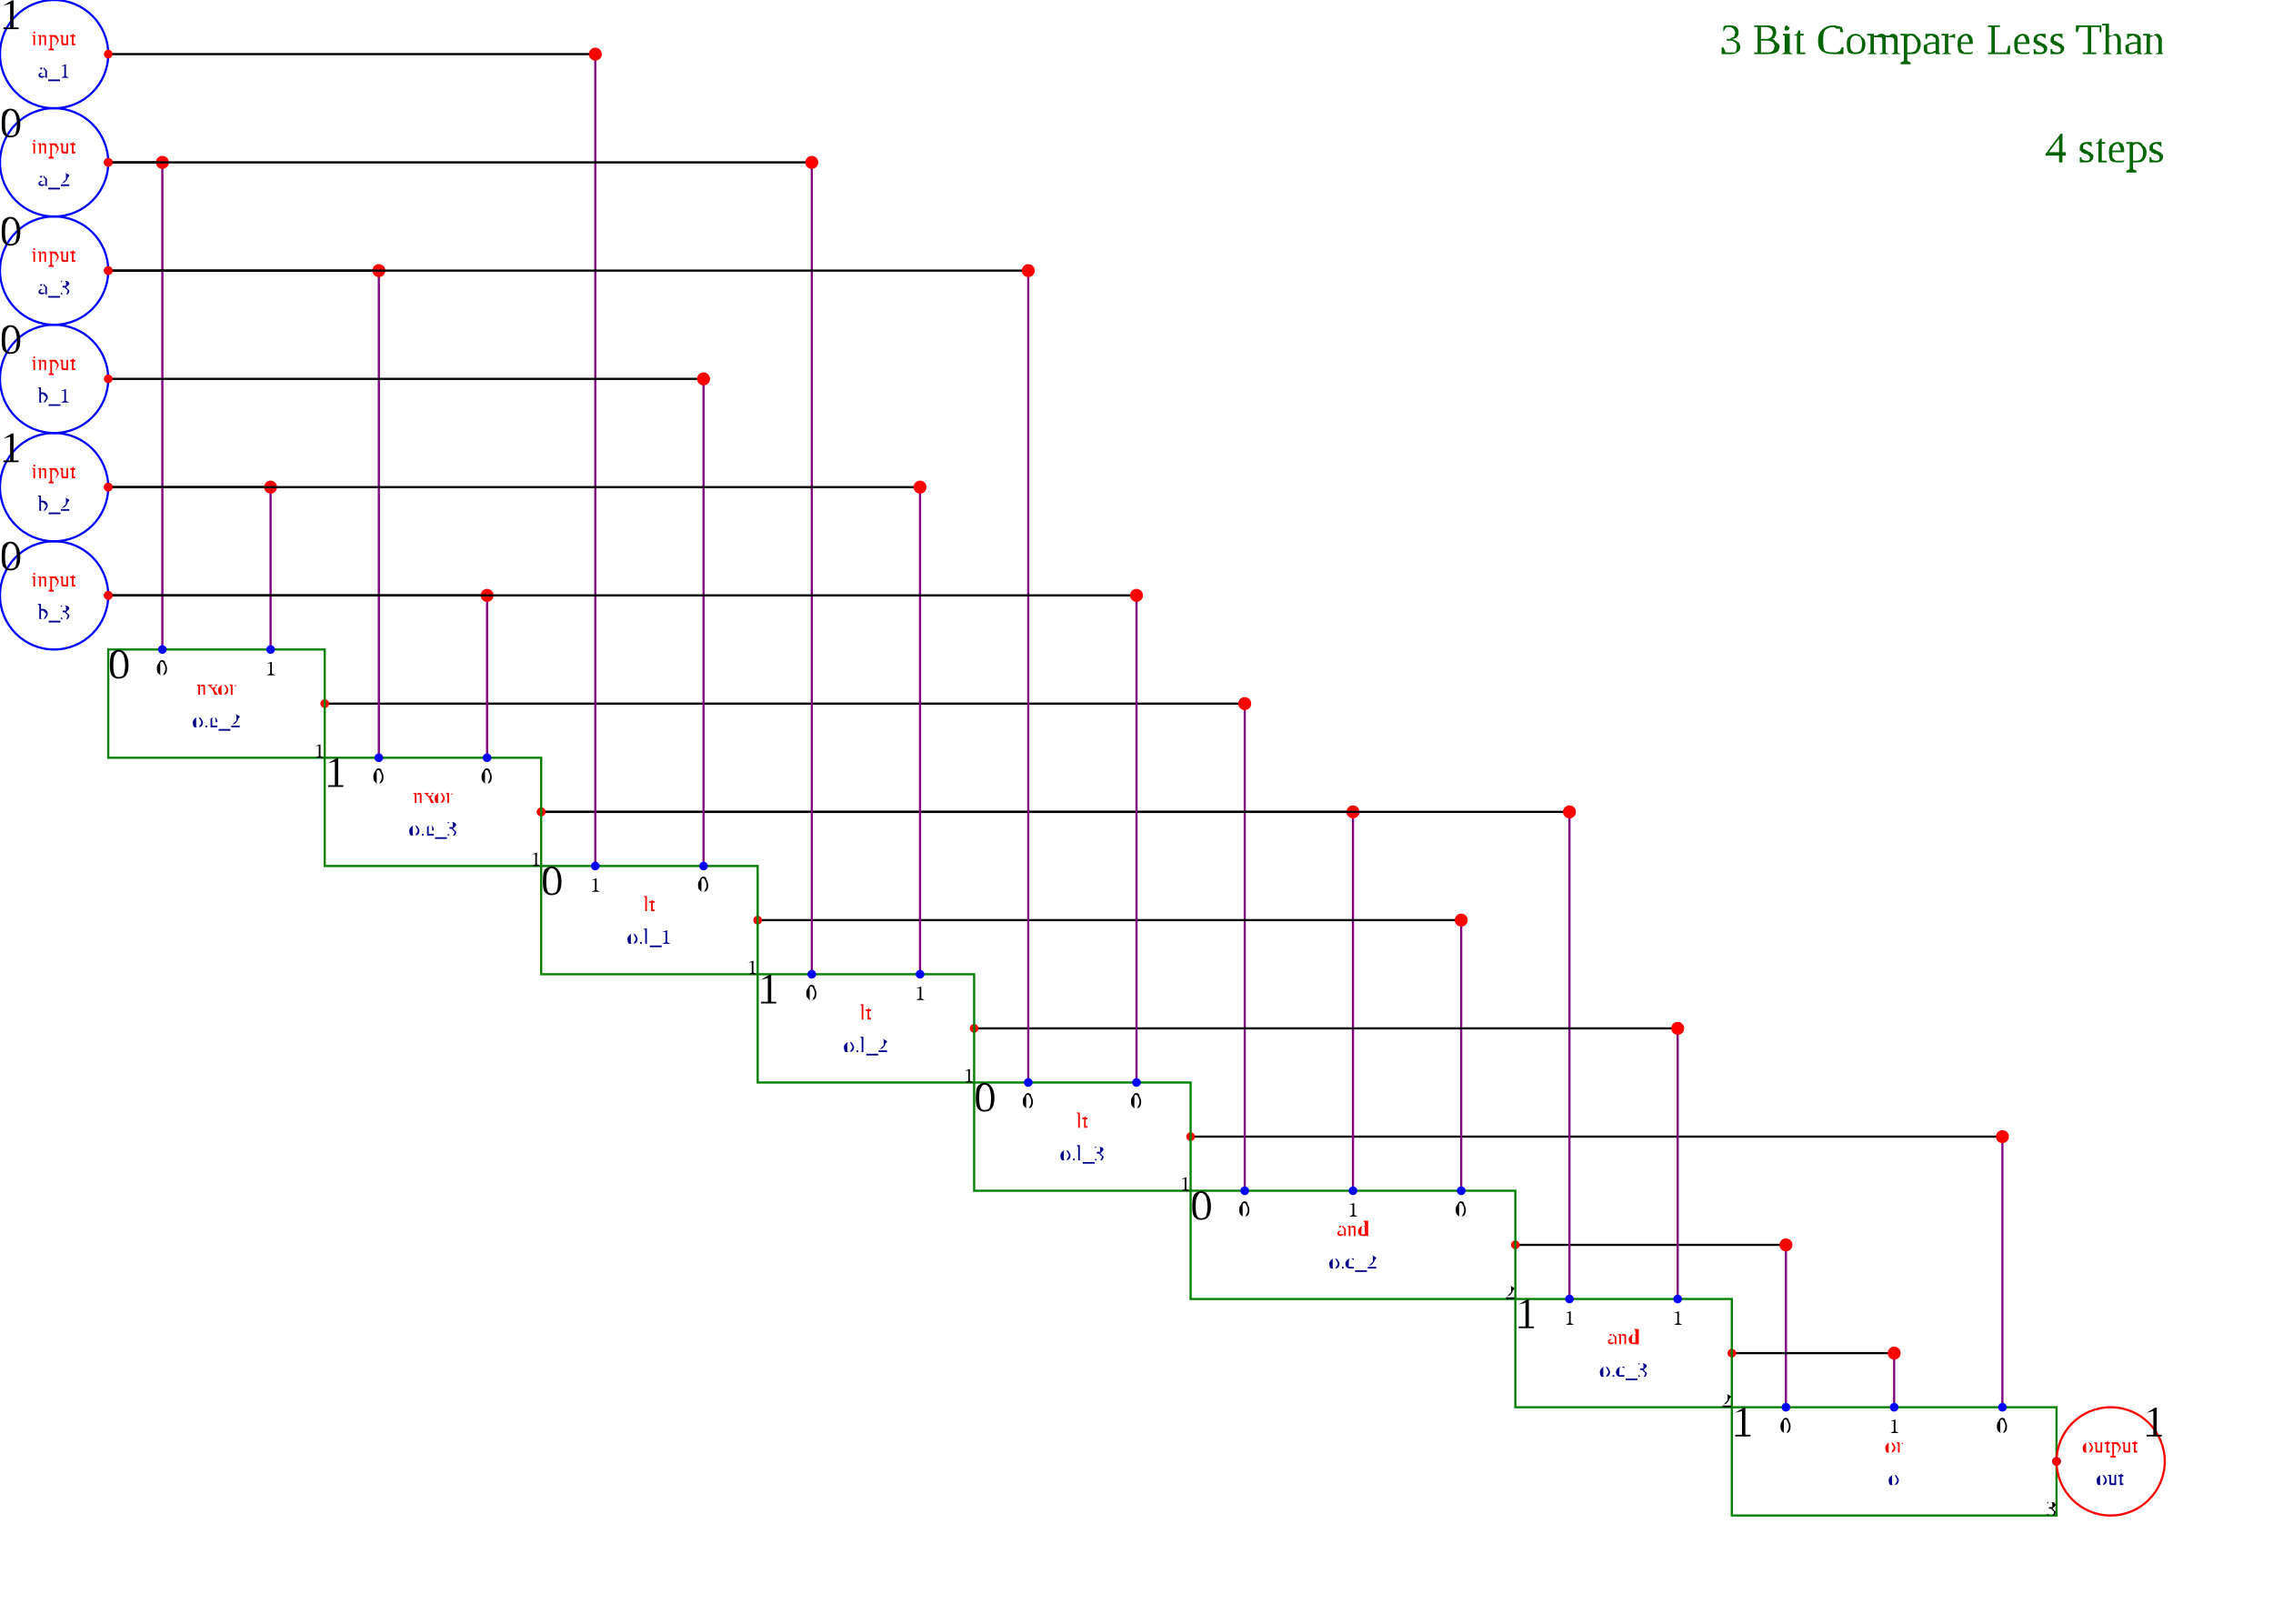
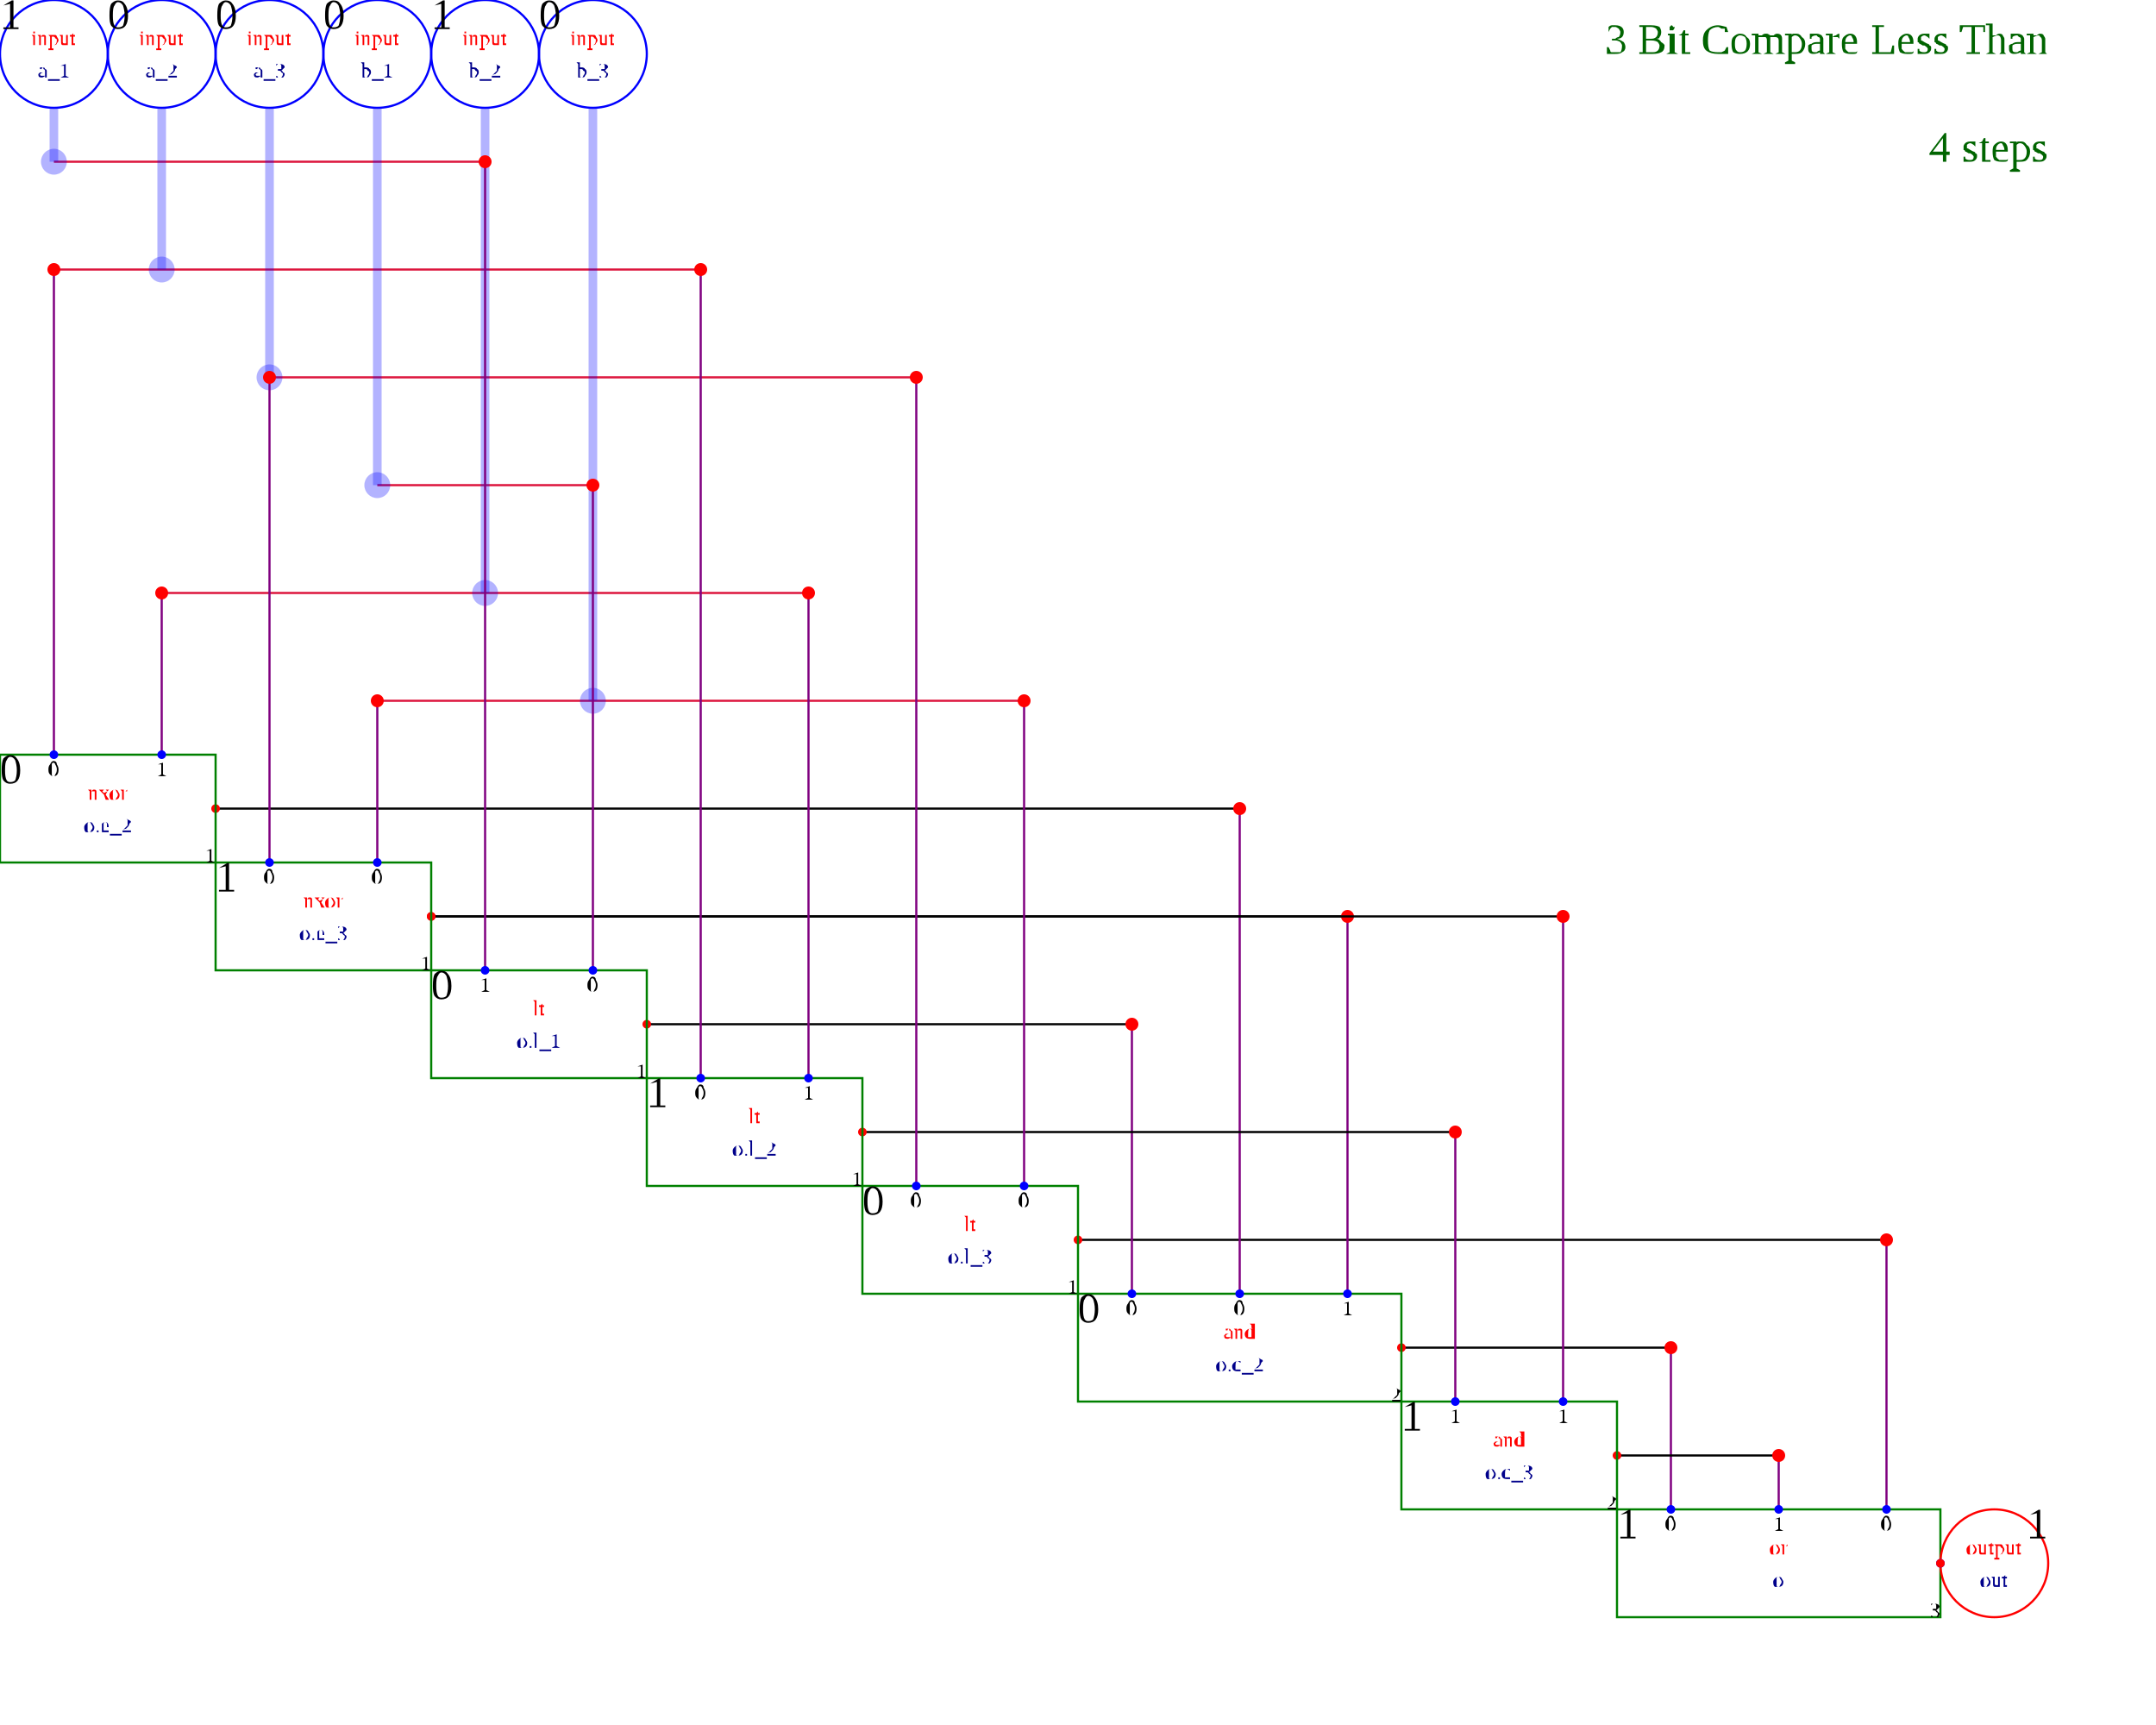
- <svg xmlns="http://www.w3.org/2000/svg" height="100%" viewBox="0 0 21 15" width="100%">
-   <text fill="darkGreen" font-size="0.4" stroke-width="0.04" text-anchor="end" x="20" y="0.5">3 Bit Compare Less Than
+ <svg xmlns="http://www.w3.org/2000/svg" height="100%" viewBox="0 0 20 16" width="100%">
+   <text fill="darkGreen" font-size="0.4" stroke-width="0.04" text-anchor="end" x="19" y="0.5" z="-1">3 Bit Compare Less Than
</text>
-   <text fill="darkGreen" font-size="0.4" stroke-width="0.04" text-anchor="end" x="20" y="1.5">4 steps</text>
+   <text fill="darkGreen" font-size="0.4" stroke-width="0.04" text-anchor="end" x="19" y="1.5" z="-1">4 steps</text>
+   <line font-size="0.2" stroke="#DC143C" stroke-width="0.02" x1="0.5" x2="4.5" y1="1.5" y2="1.5" />
+   <line font-size="0.2" opacity="0.3" stroke="blue" stroke-width="0.08" x1="0.5" x2="0.5" y1="1" y2="1.5" />
+   <circle cx="0.5" cy="1.5" fill="blue" font-size="0.2" opacity="0.3" r="0.12" stroke-width="0.02" />
+   <line font-size="0.2" stroke="#DC143C" stroke-width="0.02" x1="0.5" x2="6.5" y1="2.5" y2="2.5" />
+   <line font-size="0.2" opacity="0.3" stroke="blue" stroke-width="0.08" x1="1.5" x2="1.5" y1="1" y2="2.5" />
+   <circle cx="1.5" cy="2.5" fill="blue" font-size="0.2" opacity="0.3" r="0.12" stroke-width="0.02" />
+   <line font-size="0.2" stroke="#DC143C" stroke-width="0.02" x1="2.5" x2="8.5" y1="3.5" y2="3.5" />
+   <line font-size="0.2" opacity="0.3" stroke="blue" stroke-width="0.08" x1="2.5" x2="2.5" y1="1" y2="3.5" />
+   <circle cx="2.5" cy="3.5" fill="blue" font-size="0.2" opacity="0.3" r="0.12" stroke-width="0.02" />
+   <line font-size="0.2" stroke="#DC143C" stroke-width="0.02" x1="3.5" x2="5.5" y1="4.5" y2="4.5" />
+   <line font-size="0.2" opacity="0.3" stroke="blue" stroke-width="0.08" x1="3.5" x2="3.5" y1="1" y2="4.5" />
+   <circle cx="3.5" cy="4.5" fill="blue" font-size="0.2" opacity="0.3" r="0.12" stroke-width="0.02" />
+   <line font-size="0.2" stroke="#DC143C" stroke-width="0.02" x1="1.5" x2="7.5" y1="5.5" y2="5.5" />
+   <line font-size="0.2" opacity="0.3" stroke="blue" stroke-width="0.08" x1="4.5" x2="4.5" y1="1" y2="5.5" />
+   <circle cx="4.5" cy="5.5" fill="blue" font-size="0.2" opacity="0.3" r="0.12" stroke-width="0.02" />
+   <line font-size="0.2" stroke="#DC143C" stroke-width="0.02" x1="3.5" x2="9.5" y1="6.5" y2="6.5" />
+   <line font-size="0.2" opacity="0.3" stroke="blue" stroke-width="0.08" x1="5.5" x2="5.5" y1="1" y2="6.5" />
+   <circle cx="5.5" cy="6.5" fill="blue" font-size="0.2" opacity="0.3" r="0.12" stroke-width="0.02" />
  <circle cx="0.5" cy="0.5" fill="transparent" font-size="0.2" r="0.5" stroke="blue" stroke-width="0.02" />
  <text dominant-baseline="hanging" fill="black" font-size="0.4" stroke-width="0.04" text-anchor="start" x="0" y="0">1</text>
  <text dominant-baseline="auto" fill="red" font-size="0.2" stroke-width="0.02" text-anchor="middle" x="0.5" y="0.417">input</text>
  <text dominant-baseline="hanging" fill="darkblue" font-size="0.2" stroke-width="0.02" text-anchor="middle" x="0.5" y="0.583">a_1</text>
-   <circle cx="0.5" cy="1.5" fill="transparent" font-size="0.2" r="0.5" stroke="blue" stroke-width="0.02" />
-   <text dominant-baseline="hanging" fill="black" font-size="0.4" stroke-width="0.04" text-anchor="start" x="0" y="1">0</text>
-   <text dominant-baseline="auto" fill="red" font-size="0.2" stroke-width="0.02" text-anchor="middle" x="0.5" y="1.417">input</text>
-   <text dominant-baseline="hanging" fill="darkblue" font-size="0.2" stroke-width="0.02" text-anchor="middle" x="0.5" y="1.583">a_2</text>
-   <circle cx="0.5" cy="2.5" fill="transparent" font-size="0.2" r="0.5" stroke="blue" stroke-width="0.02" />
-   <text dominant-baseline="hanging" fill="black" font-size="0.4" stroke-width="0.04" text-anchor="start" x="0" y="2">0</text>
-   <text dominant-baseline="auto" fill="red" font-size="0.2" stroke-width="0.02" text-anchor="middle" x="0.5" y="2.417">input</text>
-   <text dominant-baseline="hanging" fill="darkblue" font-size="0.2" stroke-width="0.02" text-anchor="middle" x="0.5" y="2.583">a_3</text>
-   <circle cx="0.5" cy="3.5" fill="transparent" font-size="0.2" r="0.5" stroke="blue" stroke-width="0.02" />
-   <text dominant-baseline="hanging" fill="black" font-size="0.4" stroke-width="0.04" text-anchor="start" x="0" y="3">0</text>
-   <text dominant-baseline="auto" fill="red" font-size="0.2" stroke-width="0.02" text-anchor="middle" x="0.5" y="3.417">input</text>
-   <text dominant-baseline="hanging" fill="darkblue" font-size="0.2" stroke-width="0.02" text-anchor="middle" x="0.5" y="3.583">b_1</text>
-   <circle cx="0.5" cy="4.5" fill="transparent" font-size="0.2" r="0.5" stroke="blue" stroke-width="0.02" />
-   <text dominant-baseline="hanging" fill="black" font-size="0.4" stroke-width="0.04" text-anchor="start" x="0" y="4">1</text>
-   <text dominant-baseline="auto" fill="red" font-size="0.2" stroke-width="0.02" text-anchor="middle" x="0.5" y="4.417">input</text>
-   <text dominant-baseline="hanging" fill="darkblue" font-size="0.2" stroke-width="0.02" text-anchor="middle" x="0.5" y="4.583">b_2</text>
-   <circle cx="0.5" cy="5.5" fill="transparent" font-size="0.2" r="0.5" stroke="blue" stroke-width="0.02" />
-   <text dominant-baseline="hanging" fill="black" font-size="0.4" stroke-width="0.04" text-anchor="start" x="0" y="5">0</text>
-   <text dominant-baseline="auto" fill="red" font-size="0.2" stroke-width="0.02" text-anchor="middle" x="0.5" y="5.417">input</text>
-   <text dominant-baseline="hanging" fill="darkblue" font-size="0.2" stroke-width="0.02" text-anchor="middle" x="0.5" y="5.583">b_3</text>
-   <rect fill="transparent" font-size="0.2" height="1" stroke="green" stroke-width="0.02" width="3" x="16" y="13" />
-   <text dominant-baseline="hanging" fill="black" font-size="0.4" stroke-width="0.04" text-anchor="start" x="16" y="13">1</text>
-   <text fill="black" font-size="0.2" stroke-width="0.02" text-anchor="end" x="19" y="14">3</text>
-   <text dominant-baseline="auto" fill="red" font-size="0.2" stroke-width="0.02" text-anchor="middle" x="17.5" y="13.417">or</text>
-   <text dominant-baseline="hanging" fill="darkblue" font-size="0.2" stroke-width="0.02" text-anchor="middle" x="17.5" y="13.583">o</text>
-   <line font-size="0.2" stroke="black" stroke-width="0.02" x1="14" x2="16.5" y1="11.5" y2="11.5" />
-   <line font-size="0.2" stroke="purple" stroke-width="0.02" x1="16.5" x2="16.5" y1="11.5" y2="13" />
-   <circle cx="16.5" cy="11.5" fill="red" font-size="0.2" r="0.06" stroke-width="0.02" />
-   <circle cx="16.5" cy="13" fill="blue" font-size="0.2" r="0.04" stroke-width="0.02" />
-   <circle cx="14" cy="11.5" fill="red" font-size="0.2" r="0.04" stroke-width="0.02" />
-   <text dominant-baseline="hanging" fill="black" font-size="0.2" stroke-width="0.02" text-anchor="middle" x="16.5" y="13.1">0</text>
-   <line font-size="0.2" stroke="black" stroke-width="0.02" x1="16" x2="17.5" y1="12.5" y2="12.5" />
-   <line font-size="0.2" stroke="purple" stroke-width="0.02" x1="17.5" x2="17.5" y1="12.5" y2="13" />
-   <circle cx="17.5" cy="12.5" fill="red" font-size="0.2" r="0.06" stroke-width="0.02" />
-   <circle cx="17.5" cy="13" fill="blue" font-size="0.2" r="0.04" stroke-width="0.02" />
-   <circle cx="16" cy="12.5" fill="red" font-size="0.2" r="0.04" stroke-width="0.02" />
-   <text dominant-baseline="hanging" fill="black" font-size="0.2" stroke-width="0.02" text-anchor="middle" x="17.5" y="13.1">1</text>
-   <line font-size="0.2" stroke="black" stroke-width="0.02" x1="11" x2="18.5" y1="10.5" y2="10.5" />
-   <line font-size="0.2" stroke="purple" stroke-width="0.02" x1="18.5" x2="18.5" y1="10.5" y2="13" />
-   <circle cx="18.5" cy="10.5" fill="red" font-size="0.2" r="0.06" stroke-width="0.02" />
-   <circle cx="18.5" cy="13" fill="blue" font-size="0.2" r="0.04" stroke-width="0.02" />
-   <circle cx="11" cy="10.5" fill="red" font-size="0.2" r="0.04" stroke-width="0.02" />
-   <text dominant-baseline="hanging" fill="black" font-size="0.2" stroke-width="0.02" text-anchor="middle" x="18.5" y="13.1">0</text>
-   <rect fill="transparent" font-size="0.2" height="1" stroke="green" stroke-width="0.02" width="3" x="11" y="11" />
-   <text dominant-baseline="hanging" fill="black" font-size="0.4" stroke-width="0.04" text-anchor="start" x="11" y="11">0</text>
-   <text fill="black" font-size="0.2" stroke-width="0.02" text-anchor="end" x="14" y="12">2</text>
-   <text dominant-baseline="auto" fill="red" font-size="0.2" stroke-width="0.02" text-anchor="middle" x="12.5" y="11.417">and</text>
-   <text dominant-baseline="hanging" fill="darkblue" font-size="0.2" stroke-width="0.02" text-anchor="middle" x="12.5" y="11.583">o.c_2</text>
-   <line font-size="0.2" stroke="black" stroke-width="0.02" x1="3" x2="11.5" y1="6.5" y2="6.5" />
-   <line font-size="0.2" stroke="purple" stroke-width="0.02" x1="11.5" x2="11.5" y1="6.5" y2="11" />
-   <circle cx="11.5" cy="6.5" fill="red" font-size="0.2" r="0.06" stroke-width="0.02" />
-   <circle cx="11.5" cy="11" fill="blue" font-size="0.2" r="0.04" stroke-width="0.02" />
-   <circle cx="3" cy="6.5" fill="red" font-size="0.2" r="0.04" stroke-width="0.02" />
-   <text dominant-baseline="hanging" fill="black" font-size="0.2" stroke-width="0.02" text-anchor="middle" x="11.5" y="11.1">0</text>
-   <line font-size="0.2" stroke="black" stroke-width="0.02" x1="5" x2="12.5" y1="7.5" y2="7.5" />
-   <line font-size="0.2" stroke="purple" stroke-width="0.02" x1="12.5" x2="12.5" y1="7.5" y2="11" />
-   <circle cx="12.5" cy="7.5" fill="red" font-size="0.2" r="0.06" stroke-width="0.02" />
-   <circle cx="12.5" cy="11" fill="blue" font-size="0.2" r="0.04" stroke-width="0.02" />
-   <circle cx="5" cy="7.5" fill="red" font-size="0.2" r="0.04" stroke-width="0.02" />
-   <text dominant-baseline="hanging" fill="black" font-size="0.2" stroke-width="0.02" text-anchor="middle" x="12.5" y="11.1">1</text>
-   <line font-size="0.2" stroke="black" stroke-width="0.02" x1="7" x2="13.5" y1="8.5" y2="8.5" />
-   <line font-size="0.2" stroke="purple" stroke-width="0.02" x1="13.5" x2="13.5" y1="8.5" y2="11" />
-   <circle cx="13.5" cy="8.5" fill="red" font-size="0.2" r="0.06" stroke-width="0.02" />
-   <circle cx="13.5" cy="11" fill="blue" font-size="0.2" r="0.04" stroke-width="0.02" />
-   <circle cx="7" cy="8.5" fill="red" font-size="0.2" r="0.04" stroke-width="0.02" />
-   <text dominant-baseline="hanging" fill="black" font-size="0.2" stroke-width="0.02" text-anchor="middle" x="13.5" y="11.1">0</text>
-   <rect fill="transparent" font-size="0.2" height="1" stroke="green" stroke-width="0.02" width="2" x="14" y="12" />
-   <text dominant-baseline="hanging" fill="black" font-size="0.4" stroke-width="0.04" text-anchor="start" x="14" y="12">1</text>
-   <text fill="black" font-size="0.2" stroke-width="0.02" text-anchor="end" x="16" y="13">2</text>
-   <text dominant-baseline="auto" fill="red" font-size="0.2" stroke-width="0.02" text-anchor="middle" x="15" y="12.417">and</text>
-   <text dominant-baseline="hanging" fill="darkblue" font-size="0.2" stroke-width="0.02" text-anchor="middle" x="15" y="12.583">o.c_3</text>
-   <line font-size="0.2" stroke="black" stroke-width="0.02" x1="5" x2="14.5" y1="7.5" y2="7.5" />
-   <line font-size="0.2" stroke="purple" stroke-width="0.02" x1="14.5" x2="14.5" y1="7.5" y2="12" />
-   <circle cx="14.5" cy="7.5" fill="red" font-size="0.2" r="0.06" stroke-width="0.02" />
-   <circle cx="14.5" cy="12" fill="blue" font-size="0.2" r="0.04" stroke-width="0.02" />
-   <circle cx="5" cy="7.5" fill="red" font-size="0.2" r="0.04" stroke-width="0.02" />
-   <text dominant-baseline="hanging" fill="black" font-size="0.2" stroke-width="0.02" text-anchor="middle" x="14.5" y="12.1">1</text>
-   <line font-size="0.2" stroke="black" stroke-width="0.02" x1="9" x2="15.5" y1="9.5" y2="9.5" />
-   <line font-size="0.2" stroke="purple" stroke-width="0.02" x1="15.5" x2="15.5" y1="9.5" y2="12" />
-   <circle cx="15.5" cy="9.5" fill="red" font-size="0.2" r="0.06" stroke-width="0.02" />
-   <circle cx="15.5" cy="12" fill="blue" font-size="0.2" r="0.04" stroke-width="0.02" />
-   <circle cx="9" cy="9.5" fill="red" font-size="0.2" r="0.04" stroke-width="0.02" />
-   <text dominant-baseline="hanging" fill="black" font-size="0.2" stroke-width="0.02" text-anchor="middle" x="15.5" y="12.1">1</text>
-   <rect fill="transparent" font-size="0.2" height="1" stroke="green" stroke-width="0.02" width="2" x="1" y="6" />
-   <text dominant-baseline="hanging" fill="black" font-size="0.4" stroke-width="0.04" text-anchor="start" x="1" y="6">0</text>
-   <text fill="black" font-size="0.2" stroke-width="0.02" text-anchor="end" x="3" y="7">1</text>
-   <text dominant-baseline="auto" fill="red" font-size="0.2" stroke-width="0.02" text-anchor="middle" x="2" y="6.417">nxor</text>
-   <text dominant-baseline="hanging" fill="darkblue" font-size="0.2" stroke-width="0.02" text-anchor="middle" x="2" y="6.583">o.e_2</text>
-   <line font-size="0.2" stroke="black" stroke-width="0.02" x1="1" x2="1.5" y1="1.5" y2="1.5" />
-   <line font-size="0.2" stroke="purple" stroke-width="0.02" x1="1.5" x2="1.5" y1="1.5" y2="6" />
-   <circle cx="1.5" cy="1.5" fill="red" font-size="0.2" r="0.06" stroke-width="0.02" />
-   <circle cx="1.5" cy="6" fill="blue" font-size="0.2" r="0.04" stroke-width="0.02" />
-   <circle cx="1" cy="1.5" fill="red" font-size="0.2" r="0.04" stroke-width="0.02" />
-   <text dominant-baseline="hanging" fill="black" font-size="0.2" stroke-width="0.02" text-anchor="middle" x="1.5" y="6.1">0</text>
-   <line font-size="0.2" stroke="black" stroke-width="0.02" x1="1" x2="2.5" y1="4.5" y2="4.5" />
-   <line font-size="0.2" stroke="purple" stroke-width="0.02" x1="2.5" x2="2.5" y1="4.5" y2="6" />
-   <circle cx="2.5" cy="4.5" fill="red" font-size="0.2" r="0.06" stroke-width="0.02" />
-   <circle cx="2.5" cy="6" fill="blue" font-size="0.2" r="0.04" stroke-width="0.02" />
-   <circle cx="1" cy="4.5" fill="red" font-size="0.2" r="0.04" stroke-width="0.02" />
-   <text dominant-baseline="hanging" fill="black" font-size="0.2" stroke-width="0.02" text-anchor="middle" x="2.5" y="6.1">1</text>
-   <rect fill="transparent" font-size="0.2" height="1" stroke="green" stroke-width="0.02" width="2" x="3" y="7" />
-   <text dominant-baseline="hanging" fill="black" font-size="0.4" stroke-width="0.04" text-anchor="start" x="3" y="7">1</text>
-   <text fill="black" font-size="0.2" stroke-width="0.02" text-anchor="end" x="5" y="8">1</text>
-   <text dominant-baseline="auto" fill="red" font-size="0.2" stroke-width="0.02" text-anchor="middle" x="4" y="7.417">nxor</text>
-   <text dominant-baseline="hanging" fill="darkblue" font-size="0.2" stroke-width="0.02" text-anchor="middle" x="4" y="7.583">o.e_3</text>
-   <line font-size="0.2" stroke="black" stroke-width="0.02" x1="1" x2="3.5" y1="2.5" y2="2.5" />
-   <line font-size="0.2" stroke="purple" stroke-width="0.02" x1="3.5" x2="3.5" y1="2.5" y2="7" />
-   <circle cx="3.5" cy="2.5" fill="red" font-size="0.2" r="0.06" stroke-width="0.02" />
-   <circle cx="3.5" cy="7" fill="blue" font-size="0.2" r="0.04" stroke-width="0.02" />
-   <circle cx="1" cy="2.5" fill="red" font-size="0.2" r="0.04" stroke-width="0.02" />
-   <text dominant-baseline="hanging" fill="black" font-size="0.2" stroke-width="0.02" text-anchor="middle" x="3.5" y="7.1">0</text>
-   <line font-size="0.2" stroke="black" stroke-width="0.02" x1="1" x2="4.5" y1="5.5" y2="5.5" />
-   <line font-size="0.2" stroke="purple" stroke-width="0.02" x1="4.5" x2="4.5" y1="5.5" y2="7" />
-   <circle cx="4.5" cy="5.5" fill="red" font-size="0.2" r="0.06" stroke-width="0.02" />
-   <circle cx="4.5" cy="7" fill="blue" font-size="0.2" r="0.04" stroke-width="0.02" />
-   <circle cx="1" cy="5.5" fill="red" font-size="0.2" r="0.04" stroke-width="0.02" />
-   <text dominant-baseline="hanging" fill="black" font-size="0.2" stroke-width="0.02" text-anchor="middle" x="4.5" y="7.1">0</text>
-   <rect fill="transparent" font-size="0.2" height="1" stroke="green" stroke-width="0.02" width="2" x="5" y="8" />
-   <text dominant-baseline="hanging" fill="black" font-size="0.4" stroke-width="0.04" text-anchor="start" x="5" y="8">0</text>
-   <text fill="black" font-size="0.2" stroke-width="0.02" text-anchor="end" x="7" y="9">1</text>
-   <text dominant-baseline="auto" fill="red" font-size="0.2" stroke-width="0.02" text-anchor="middle" x="6" y="8.417">lt</text>
-   <text dominant-baseline="hanging" fill="darkblue" font-size="0.2" stroke-width="0.02" text-anchor="middle" x="6" y="8.583">o.l_1</text>
-   <line font-size="0.2" stroke="black" stroke-width="0.02" x1="1" x2="5.5" y1="0.5" y2="0.5" />
-   <line font-size="0.2" stroke="purple" stroke-width="0.02" x1="5.5" x2="5.5" y1="0.5" y2="8" />
-   <circle cx="5.5" cy="0.5" fill="red" font-size="0.2" r="0.06" stroke-width="0.02" />
-   <circle cx="5.5" cy="8" fill="blue" font-size="0.2" r="0.04" stroke-width="0.02" />
-   <circle cx="1" cy="0.5" fill="red" font-size="0.2" r="0.04" stroke-width="0.02" />
-   <text dominant-baseline="hanging" fill="black" font-size="0.2" stroke-width="0.02" text-anchor="middle" x="5.5" y="8.1">1</text>
-   <line font-size="0.2" stroke="black" stroke-width="0.02" x1="1" x2="6.5" y1="3.5" y2="3.5" />
-   <line font-size="0.2" stroke="purple" stroke-width="0.02" x1="6.5" x2="6.5" y1="3.5" y2="8" />
-   <circle cx="6.5" cy="3.5" fill="red" font-size="0.2" r="0.06" stroke-width="0.02" />
-   <circle cx="6.5" cy="8" fill="blue" font-size="0.2" r="0.04" stroke-width="0.02" />
-   <circle cx="1" cy="3.5" fill="red" font-size="0.2" r="0.04" stroke-width="0.02" />
-   <text dominant-baseline="hanging" fill="black" font-size="0.2" stroke-width="0.02" text-anchor="middle" x="6.5" y="8.1">0</text>
-   <rect fill="transparent" font-size="0.2" height="1" stroke="green" stroke-width="0.02" width="2" x="7" y="9" />
-   <text dominant-baseline="hanging" fill="black" font-size="0.4" stroke-width="0.04" text-anchor="start" x="7" y="9">1</text>
-   <text fill="black" font-size="0.2" stroke-width="0.02" text-anchor="end" x="9" y="10">1</text>
-   <text dominant-baseline="auto" fill="red" font-size="0.2" stroke-width="0.02" text-anchor="middle" x="8" y="9.417">lt</text>
-   <text dominant-baseline="hanging" fill="darkblue" font-size="0.2" stroke-width="0.02" text-anchor="middle" x="8" y="9.583">o.l_2</text>
-   <line font-size="0.2" stroke="black" stroke-width="0.02" x1="1" x2="7.5" y1="1.5" y2="1.5" />
-   <line font-size="0.2" stroke="purple" stroke-width="0.02" x1="7.5" x2="7.5" y1="1.5" y2="9" />
-   <circle cx="7.5" cy="1.5" fill="red" font-size="0.2" r="0.06" stroke-width="0.02" />
-   <circle cx="7.5" cy="9" fill="blue" font-size="0.2" r="0.04" stroke-width="0.02" />
-   <circle cx="1" cy="1.5" fill="red" font-size="0.2" r="0.04" stroke-width="0.02" />
-   <text dominant-baseline="hanging" fill="black" font-size="0.2" stroke-width="0.02" text-anchor="middle" x="7.5" y="9.1">0</text>
-   <line font-size="0.2" stroke="black" stroke-width="0.02" x1="1" x2="8.5" y1="4.5" y2="4.5" />
-   <line font-size="0.2" stroke="purple" stroke-width="0.02" x1="8.5" x2="8.5" y1="4.5" y2="9" />
-   <circle cx="8.5" cy="4.5" fill="red" font-size="0.2" r="0.06" stroke-width="0.02" />
-   <circle cx="8.5" cy="9" fill="blue" font-size="0.2" r="0.04" stroke-width="0.02" />
-   <circle cx="1" cy="4.5" fill="red" font-size="0.2" r="0.04" stroke-width="0.02" />
-   <text dominant-baseline="hanging" fill="black" font-size="0.2" stroke-width="0.02" text-anchor="middle" x="8.5" y="9.1">1</text>
-   <rect fill="transparent" font-size="0.2" height="1" stroke="green" stroke-width="0.02" width="2" x="9" y="10" />
-   <text dominant-baseline="hanging" fill="black" font-size="0.4" stroke-width="0.04" text-anchor="start" x="9" y="10">0</text>
-   <text fill="black" font-size="0.2" stroke-width="0.02" text-anchor="end" x="11" y="11">1</text>
-   <text dominant-baseline="auto" fill="red" font-size="0.2" stroke-width="0.02" text-anchor="middle" x="10" y="10.417">lt</text>
-   <text dominant-baseline="hanging" fill="darkblue" font-size="0.2" stroke-width="0.02" text-anchor="middle" x="10" y="10.583">o.l_3</text>
-   <line font-size="0.2" stroke="black" stroke-width="0.02" x1="1" x2="9.5" y1="2.5" y2="2.5" />
-   <line font-size="0.2" stroke="purple" stroke-width="0.02" x1="9.5" x2="9.5" y1="2.5" y2="10" />
-   <circle cx="9.5" cy="2.5" fill="red" font-size="0.2" r="0.06" stroke-width="0.02" />
-   <circle cx="9.5" cy="10" fill="blue" font-size="0.2" r="0.04" stroke-width="0.02" />
-   <circle cx="1" cy="2.5" fill="red" font-size="0.2" r="0.04" stroke-width="0.02" />
-   <text dominant-baseline="hanging" fill="black" font-size="0.2" stroke-width="0.02" text-anchor="middle" x="9.5" y="10.1">0</text>
-   <line font-size="0.2" stroke="black" stroke-width="0.02" x1="1" x2="10.5" y1="5.5" y2="5.5" />
-   <line font-size="0.2" stroke="purple" stroke-width="0.02" x1="10.5" x2="10.5" y1="5.5" y2="10" />
-   <circle cx="10.5" cy="5.5" fill="red" font-size="0.2" r="0.06" stroke-width="0.02" />
-   <circle cx="10.5" cy="10" fill="blue" font-size="0.2" r="0.04" stroke-width="0.02" />
-   <circle cx="1" cy="5.5" fill="red" font-size="0.2" r="0.04" stroke-width="0.02" />
-   <text dominant-baseline="hanging" fill="black" font-size="0.2" stroke-width="0.02" text-anchor="middle" x="10.5" y="10.1">0</text>
-   <circle cx="19.5" cy="13.5" fill="transparent" font-size="0.2" r="0.5" stroke="red" stroke-width="0.02" />
-   <text dominant-baseline="hanging" fill="black" font-size="0.4" stroke-width="0.04" text-anchor="end" x="20" y="13">1</text>
-   <text dominant-baseline="auto" fill="red" font-size="0.2" stroke-width="0.02" text-anchor="middle" x="19.5" y="13.417">output</text>
-   <text dominant-baseline="hanging" fill="darkblue" font-size="0.2" stroke-width="0.02" text-anchor="middle" x="19.5" y="13.583">out</text>
-   <line font-size="0.2" stroke="black" stroke-width="0.02" x1="19" x2="19" y1="13.5" y2="13.5" />
-   <circle cx="19" cy="13.5" fill="blue" font-size="0.2" r="0.04" stroke-width="0.02" />
-   <circle cx="19" cy="13.5" fill="red" font-size="0.2" r="0.04" stroke-width="0.02" />
+   <circle cx="1.5" cy="0.5" fill="transparent" font-size="0.2" r="0.5" stroke="blue" stroke-width="0.02" />
+   <text dominant-baseline="hanging" fill="black" font-size="0.4" stroke-width="0.04" text-anchor="start" x="1" y="0">0</text>
+   <text dominant-baseline="auto" fill="red" font-size="0.2" stroke-width="0.02" text-anchor="middle" x="1.5" y="0.417">input</text>
+   <text dominant-baseline="hanging" fill="darkblue" font-size="0.2" stroke-width="0.02" text-anchor="middle" x="1.5" y="0.583">a_2</text>
+   <circle cx="2.5" cy="0.5" fill="transparent" font-size="0.2" r="0.5" stroke="blue" stroke-width="0.02" />
+   <text dominant-baseline="hanging" fill="black" font-size="0.4" stroke-width="0.04" text-anchor="start" x="2" y="0">0</text>
+   <text dominant-baseline="auto" fill="red" font-size="0.2" stroke-width="0.02" text-anchor="middle" x="2.5" y="0.417">input</text>
+   <text dominant-baseline="hanging" fill="darkblue" font-size="0.2" stroke-width="0.02" text-anchor="middle" x="2.5" y="0.583">a_3</text>
+   <circle cx="3.5" cy="0.5" fill="transparent" font-size="0.2" r="0.5" stroke="blue" stroke-width="0.02" />
+   <text dominant-baseline="hanging" fill="black" font-size="0.4" stroke-width="0.04" text-anchor="start" x="3" y="0">0</text>
+   <text dominant-baseline="auto" fill="red" font-size="0.2" stroke-width="0.02" text-anchor="middle" x="3.5" y="0.417">input</text>
+   <text dominant-baseline="hanging" fill="darkblue" font-size="0.2" stroke-width="0.02" text-anchor="middle" x="3.5" y="0.583">b_1</text>
+   <circle cx="4.5" cy="0.5" fill="transparent" font-size="0.2" r="0.5" stroke="blue" stroke-width="0.02" />
+   <text dominant-baseline="hanging" fill="black" font-size="0.4" stroke-width="0.04" text-anchor="start" x="4" y="0">1</text>
+   <text dominant-baseline="auto" fill="red" font-size="0.2" stroke-width="0.02" text-anchor="middle" x="4.5" y="0.417">input</text>
+   <text dominant-baseline="hanging" fill="darkblue" font-size="0.2" stroke-width="0.02" text-anchor="middle" x="4.5" y="0.583">b_2</text>
+   <circle cx="5.5" cy="0.5" fill="transparent" font-size="0.2" r="0.5" stroke="blue" stroke-width="0.02" />
+   <text dominant-baseline="hanging" fill="black" font-size="0.4" stroke-width="0.04" text-anchor="start" x="5" y="0">0</text>
+   <text dominant-baseline="auto" fill="red" font-size="0.2" stroke-width="0.02" text-anchor="middle" x="5.5" y="0.417">input</text>
+   <text dominant-baseline="hanging" fill="darkblue" font-size="0.2" stroke-width="0.02" text-anchor="middle" x="5.5" y="0.583">b_3</text>
+   <rect fill="transparent" font-size="0.2" height="1" stroke="green" stroke-width="0.02" width="3" x="15" y="14" />
+   <text dominant-baseline="hanging" fill="black" font-size="0.4" stroke-width="0.04" text-anchor="start" x="15" y="14">1</text>
+   <text fill="black" font-size="0.2" stroke-width="0.02" text-anchor="end" x="18" y="15">3</text>
+   <text dominant-baseline="auto" fill="red" font-size="0.2" stroke-width="0.02" text-anchor="middle" x="16.5" y="14.417">or</text>
+   <text dominant-baseline="hanging" fill="darkblue" font-size="0.2" stroke-width="0.02" text-anchor="middle" x="16.5" y="14.583">o</text>
+   <line font-size="0.2" stroke="black" stroke-width="0.02" x1="13" x2="15.5" y1="12.5" y2="12.5" />
+   <line font-size="0.2" stroke="purple" stroke-width="0.02" x1="15.5" x2="15.5" y1="12.5" y2="14" />
+   <circle cx="15.5" cy="12.5" fill="red" font-size="0.2" r="0.06" stroke-width="0.02" />
+   <circle cx="15.5" cy="14" fill="blue" font-size="0.2" r="0.04" stroke-width="0.02" />
+   <circle cx="13" cy="12.5" fill="red" font-size="0.2" r="0.04" stroke-width="0.02" />
+   <text fill="black" font-size="0.2" stroke-width="0.02" text-anchor="middle" x="15.5" y="14.2">0</text>
+   <line font-size="0.2" stroke="black" stroke-width="0.02" x1="15" x2="16.5" y1="13.5" y2="13.5" />
+   <line font-size="0.2" stroke="purple" stroke-width="0.02" x1="16.5" x2="16.5" y1="13.5" y2="14" />
+   <circle cx="16.5" cy="13.5" fill="red" font-size="0.2" r="0.06" stroke-width="0.02" />
+   <circle cx="16.5" cy="14" fill="blue" font-size="0.2" r="0.04" stroke-width="0.02" />
+   <circle cx="15" cy="13.5" fill="red" font-size="0.2" r="0.04" stroke-width="0.02" />
+   <text fill="black" font-size="0.2" stroke-width="0.02" text-anchor="middle" x="16.5" y="14.2">1</text>
+   <line font-size="0.2" stroke="black" stroke-width="0.02" x1="10" x2="17.5" y1="11.5" y2="11.5" />
+   <line font-size="0.2" stroke="purple" stroke-width="0.02" x1="17.5" x2="17.5" y1="11.5" y2="14" />
+   <circle cx="17.5" cy="11.5" fill="red" font-size="0.2" r="0.06" stroke-width="0.02" />
+   <circle cx="17.5" cy="14" fill="blue" font-size="0.2" r="0.04" stroke-width="0.02" />
+   <circle cx="10" cy="11.5" fill="red" font-size="0.2" r="0.04" stroke-width="0.02" />
+   <text fill="black" font-size="0.2" stroke-width="0.02" text-anchor="middle" x="17.5" y="14.2">0</text>
+   <rect fill="transparent" font-size="0.2" height="1" stroke="green" stroke-width="0.02" width="3" x="10" y="12" />
+   <text dominant-baseline="hanging" fill="black" font-size="0.4" stroke-width="0.04" text-anchor="start" x="10" y="12">0</text>
+   <text fill="black" font-size="0.2" stroke-width="0.02" text-anchor="end" x="13" y="13">2</text>
+   <text dominant-baseline="auto" fill="red" font-size="0.2" stroke-width="0.02" text-anchor="middle" x="11.5" y="12.417">and</text>
+   <text dominant-baseline="hanging" fill="darkblue" font-size="0.2" stroke-width="0.02" text-anchor="middle" x="11.5" y="12.583">o.c_2</text>
+   <line font-size="0.2" stroke="black" stroke-width="0.02" x1="6" x2="10.5" y1="9.5" y2="9.5" />
+   <line font-size="0.2" stroke="purple" stroke-width="0.02" x1="10.5" x2="10.5" y1="9.5" y2="12" />
+   <circle cx="10.5" cy="9.5" fill="red" font-size="0.2" r="0.06" stroke-width="0.02" />
+   <circle cx="10.5" cy="12" fill="blue" font-size="0.2" r="0.04" stroke-width="0.02" />
+   <circle cx="6" cy="9.5" fill="red" font-size="0.2" r="0.04" stroke-width="0.02" />
+   <text fill="black" font-size="0.2" stroke-width="0.02" text-anchor="middle" x="10.5" y="12.2">0</text>
+   <line font-size="0.2" stroke="black" stroke-width="0.02" x1="2" x2="11.5" y1="7.5" y2="7.5" />
+   <line font-size="0.2" stroke="purple" stroke-width="0.02" x1="11.5" x2="11.5" y1="7.5" y2="12" />
+   <circle cx="11.5" cy="7.5" fill="red" font-size="0.2" r="0.06" stroke-width="0.02" />
+   <circle cx="11.5" cy="12" fill="blue" font-size="0.2" r="0.04" stroke-width="0.02" />
+   <circle cx="2" cy="7.5" fill="red" font-size="0.2" r="0.04" stroke-width="0.02" />
+   <text fill="black" font-size="0.2" stroke-width="0.02" text-anchor="middle" x="11.5" y="12.2">0</text>
+   <line font-size="0.2" stroke="black" stroke-width="0.02" x1="4" x2="12.5" y1="8.5" y2="8.5" />
+   <line font-size="0.2" stroke="purple" stroke-width="0.02" x1="12.5" x2="12.5" y1="8.5" y2="12" />
+   <circle cx="12.5" cy="8.5" fill="red" font-size="0.2" r="0.06" stroke-width="0.02" />
+   <circle cx="12.5" cy="12" fill="blue" font-size="0.2" r="0.04" stroke-width="0.02" />
+   <circle cx="4" cy="8.5" fill="red" font-size="0.2" r="0.04" stroke-width="0.02" />
+   <text fill="black" font-size="0.2" stroke-width="0.02" text-anchor="middle" x="12.5" y="12.2">1</text>
+   <rect fill="transparent" font-size="0.2" height="1" stroke="green" stroke-width="0.02" width="2" x="13" y="13" />
+   <text dominant-baseline="hanging" fill="black" font-size="0.4" stroke-width="0.04" text-anchor="start" x="13" y="13">1</text>
+   <text fill="black" font-size="0.2" stroke-width="0.02" text-anchor="end" x="15" y="14">2</text>
+   <text dominant-baseline="auto" fill="red" font-size="0.2" stroke-width="0.02" text-anchor="middle" x="14" y="13.417">and</text>
+   <text dominant-baseline="hanging" fill="darkblue" font-size="0.2" stroke-width="0.02" text-anchor="middle" x="14" y="13.583">o.c_3</text>
+   <line font-size="0.2" stroke="black" stroke-width="0.02" x1="8" x2="13.5" y1="10.5" y2="10.5" />
+   <line font-size="0.2" stroke="purple" stroke-width="0.02" x1="13.5" x2="13.5" y1="10.5" y2="13" />
+   <circle cx="13.5" cy="10.5" fill="red" font-size="0.2" r="0.06" stroke-width="0.02" />
+   <circle cx="13.5" cy="13" fill="blue" font-size="0.2" r="0.04" stroke-width="0.02" />
+   <circle cx="8" cy="10.5" fill="red" font-size="0.2" r="0.04" stroke-width="0.02" />
+   <text fill="black" font-size="0.2" stroke-width="0.02" text-anchor="middle" x="13.5" y="13.2">1</text>
+   <line font-size="0.2" stroke="black" stroke-width="0.02" x1="4" x2="14.5" y1="8.5" y2="8.5" />
+   <line font-size="0.2" stroke="purple" stroke-width="0.02" x1="14.5" x2="14.5" y1="8.5" y2="13" />
+   <circle cx="14.5" cy="8.5" fill="red" font-size="0.2" r="0.06" stroke-width="0.02" />
+   <circle cx="14.5" cy="13" fill="blue" font-size="0.2" r="0.04" stroke-width="0.02" />
+   <circle cx="4" cy="8.5" fill="red" font-size="0.2" r="0.04" stroke-width="0.02" />
+   <text fill="black" font-size="0.2" stroke-width="0.02" text-anchor="middle" x="14.5" y="13.2">1</text>
+   <rect fill="transparent" font-size="0.2" height="1" stroke="green" stroke-width="0.02" width="2" x="0" y="7" />
+   <text dominant-baseline="hanging" fill="black" font-size="0.4" stroke-width="0.04" text-anchor="start" x="0" y="7">0</text>
+   <text fill="black" font-size="0.2" stroke-width="0.02" text-anchor="end" x="2" y="8">1</text>
+   <text dominant-baseline="auto" fill="red" font-size="0.2" stroke-width="0.02" text-anchor="middle" x="1" y="7.417">nxor</text>
+   <text dominant-baseline="hanging" fill="darkblue" font-size="0.2" stroke-width="0.02" text-anchor="middle" x="1" y="7.583">o.e_2</text>
+   <line font-size="0.2" stroke="purple" stroke-width="0.02" x1="0.5" x2="0.5" y1="2.5" y2="7" />
+   <circle cx="0.5" cy="2.5" fill="red" font-size="0.2" r="0.06" stroke-width="0.02" />
+   <circle cx="0.5" cy="7" fill="blue" font-size="0.2" r="0.04" stroke-width="0.02" />
+   <text fill="black" font-size="0.2" stroke-width="0.02" text-anchor="middle" x="0.5" y="7.2">0</text>
+   <line font-size="0.2" stroke="purple" stroke-width="0.02" x1="1.5" x2="1.5" y1="5.5" y2="7" />
+   <circle cx="1.5" cy="5.5" fill="red" font-size="0.2" r="0.06" stroke-width="0.02" />
+   <circle cx="1.5" cy="7" fill="blue" font-size="0.2" r="0.04" stroke-width="0.02" />
+   <text fill="black" font-size="0.2" stroke-width="0.02" text-anchor="middle" x="1.5" y="7.2">1</text>
+   <rect fill="transparent" font-size="0.2" height="1" stroke="green" stroke-width="0.02" width="2" x="2" y="8" />
+   <text dominant-baseline="hanging" fill="black" font-size="0.4" stroke-width="0.04" text-anchor="start" x="2" y="8">1</text>
+   <text fill="black" font-size="0.2" stroke-width="0.02" text-anchor="end" x="4" y="9">1</text>
+   <text dominant-baseline="auto" fill="red" font-size="0.2" stroke-width="0.02" text-anchor="middle" x="3" y="8.417">nxor</text>
+   <text dominant-baseline="hanging" fill="darkblue" font-size="0.2" stroke-width="0.02" text-anchor="middle" x="3" y="8.583">o.e_3</text>
+   <line font-size="0.2" stroke="purple" stroke-width="0.02" x1="2.5" x2="2.5" y1="3.5" y2="8" />
+   <circle cx="2.5" cy="3.5" fill="red" font-size="0.2" r="0.06" stroke-width="0.02" />
+   <circle cx="2.5" cy="8" fill="blue" font-size="0.2" r="0.04" stroke-width="0.02" />
+   <text fill="black" font-size="0.2" stroke-width="0.02" text-anchor="middle" x="2.5" y="8.2">0</text>
+   <line font-size="0.2" stroke="purple" stroke-width="0.02" x1="3.5" x2="3.5" y1="6.5" y2="8" />
+   <circle cx="3.5" cy="6.5" fill="red" font-size="0.2" r="0.06" stroke-width="0.02" />
+   <circle cx="3.5" cy="8" fill="blue" font-size="0.2" r="0.04" stroke-width="0.02" />
+   <text fill="black" font-size="0.2" stroke-width="0.02" text-anchor="middle" x="3.5" y="8.2">0</text>
+   <rect fill="transparent" font-size="0.2" height="1" stroke="green" stroke-width="0.02" width="2" x="4" y="9" />
+   <text dominant-baseline="hanging" fill="black" font-size="0.4" stroke-width="0.04" text-anchor="start" x="4" y="9">0</text>
+   <text fill="black" font-size="0.2" stroke-width="0.02" text-anchor="end" x="6" y="10">1</text>
+   <text dominant-baseline="auto" fill="red" font-size="0.2" stroke-width="0.02" text-anchor="middle" x="5" y="9.417">lt</text>
+   <text dominant-baseline="hanging" fill="darkblue" font-size="0.2" stroke-width="0.02" text-anchor="middle" x="5" y="9.583">o.l_1</text>
+   <line font-size="0.2" stroke="purple" stroke-width="0.02" x1="4.5" x2="4.5" y1="1.5" y2="9" />
+   <circle cx="4.5" cy="1.5" fill="red" font-size="0.2" r="0.06" stroke-width="0.02" />
+   <circle cx="4.5" cy="9" fill="blue" font-size="0.2" r="0.04" stroke-width="0.02" />
+   <text fill="black" font-size="0.2" stroke-width="0.02" text-anchor="middle" x="4.5" y="9.2">1</text>
+   <line font-size="0.2" stroke="purple" stroke-width="0.02" x1="5.5" x2="5.5" y1="4.5" y2="9" />
+   <circle cx="5.5" cy="4.5" fill="red" font-size="0.2" r="0.06" stroke-width="0.02" />
+   <circle cx="5.5" cy="9" fill="blue" font-size="0.2" r="0.04" stroke-width="0.02" />
+   <text fill="black" font-size="0.2" stroke-width="0.02" text-anchor="middle" x="5.5" y="9.2">0</text>
+   <rect fill="transparent" font-size="0.2" height="1" stroke="green" stroke-width="0.02" width="2" x="6" y="10" />
+   <text dominant-baseline="hanging" fill="black" font-size="0.4" stroke-width="0.04" text-anchor="start" x="6" y="10">1</text>
+   <text fill="black" font-size="0.2" stroke-width="0.02" text-anchor="end" x="8" y="11">1</text>
+   <text dominant-baseline="auto" fill="red" font-size="0.2" stroke-width="0.02" text-anchor="middle" x="7" y="10.417">lt</text>
+   <text dominant-baseline="hanging" fill="darkblue" font-size="0.2" stroke-width="0.02" text-anchor="middle" x="7" y="10.583">o.l_2</text>
+   <line font-size="0.2" stroke="purple" stroke-width="0.02" x1="6.5" x2="6.5" y1="2.5" y2="10" />
+   <circle cx="6.5" cy="2.5" fill="red" font-size="0.2" r="0.06" stroke-width="0.02" />
+   <circle cx="6.5" cy="10" fill="blue" font-size="0.2" r="0.04" stroke-width="0.02" />
+   <text fill="black" font-size="0.2" stroke-width="0.02" text-anchor="middle" x="6.5" y="10.2">0</text>
+   <line font-size="0.2" stroke="purple" stroke-width="0.02" x1="7.5" x2="7.5" y1="5.5" y2="10" />
+   <circle cx="7.5" cy="5.5" fill="red" font-size="0.2" r="0.06" stroke-width="0.02" />
+   <circle cx="7.5" cy="10" fill="blue" font-size="0.2" r="0.04" stroke-width="0.02" />
+   <text fill="black" font-size="0.2" stroke-width="0.02" text-anchor="middle" x="7.5" y="10.2">1</text>
+   <rect fill="transparent" font-size="0.2" height="1" stroke="green" stroke-width="0.02" width="2" x="8" y="11" />
+   <text dominant-baseline="hanging" fill="black" font-size="0.4" stroke-width="0.04" text-anchor="start" x="8" y="11">0</text>
+   <text fill="black" font-size="0.2" stroke-width="0.02" text-anchor="end" x="10" y="12">1</text>
+   <text dominant-baseline="auto" fill="red" font-size="0.2" stroke-width="0.02" text-anchor="middle" x="9" y="11.417">lt</text>
+   <text dominant-baseline="hanging" fill="darkblue" font-size="0.2" stroke-width="0.02" text-anchor="middle" x="9" y="11.583">o.l_3</text>
+   <line font-size="0.2" stroke="purple" stroke-width="0.02" x1="8.5" x2="8.5" y1="3.5" y2="11" />
+   <circle cx="8.5" cy="3.5" fill="red" font-size="0.2" r="0.06" stroke-width="0.02" />
+   <circle cx="8.5" cy="11" fill="blue" font-size="0.2" r="0.04" stroke-width="0.02" />
+   <text fill="black" font-size="0.2" stroke-width="0.02" text-anchor="middle" x="8.5" y="11.2">0</text>
+   <line font-size="0.2" stroke="purple" stroke-width="0.02" x1="9.5" x2="9.5" y1="6.5" y2="11" />
+   <circle cx="9.5" cy="6.5" fill="red" font-size="0.2" r="0.06" stroke-width="0.02" />
+   <circle cx="9.5" cy="11" fill="blue" font-size="0.2" r="0.04" stroke-width="0.02" />
+   <text fill="black" font-size="0.2" stroke-width="0.02" text-anchor="middle" x="9.5" y="11.2">0</text>
+   <circle cx="18.5" cy="14.5" fill="transparent" font-size="0.2" r="0.5" stroke="red" stroke-width="0.02" />
+   <text dominant-baseline="hanging" fill="black" font-size="0.4" stroke-width="0.04" text-anchor="end" x="19" y="14">1</text>
+   <text dominant-baseline="auto" fill="red" font-size="0.2" stroke-width="0.02" text-anchor="middle" x="18.5" y="14.417">output</text>
+   <text dominant-baseline="hanging" fill="darkblue" font-size="0.2" stroke-width="0.02" text-anchor="middle" x="18.5" y="14.583">out</text>
+   <line font-size="0.2" stroke="black" stroke-width="0.02" x1="18" x2="18" y1="14.5" y2="14.5" />
+   <circle cx="18" cy="14.5" fill="blue" font-size="0.2" r="0.04" stroke-width="0.02" />
+   <circle cx="18" cy="14.5" fill="red" font-size="0.2" r="0.04" stroke-width="0.02" />
</svg>
